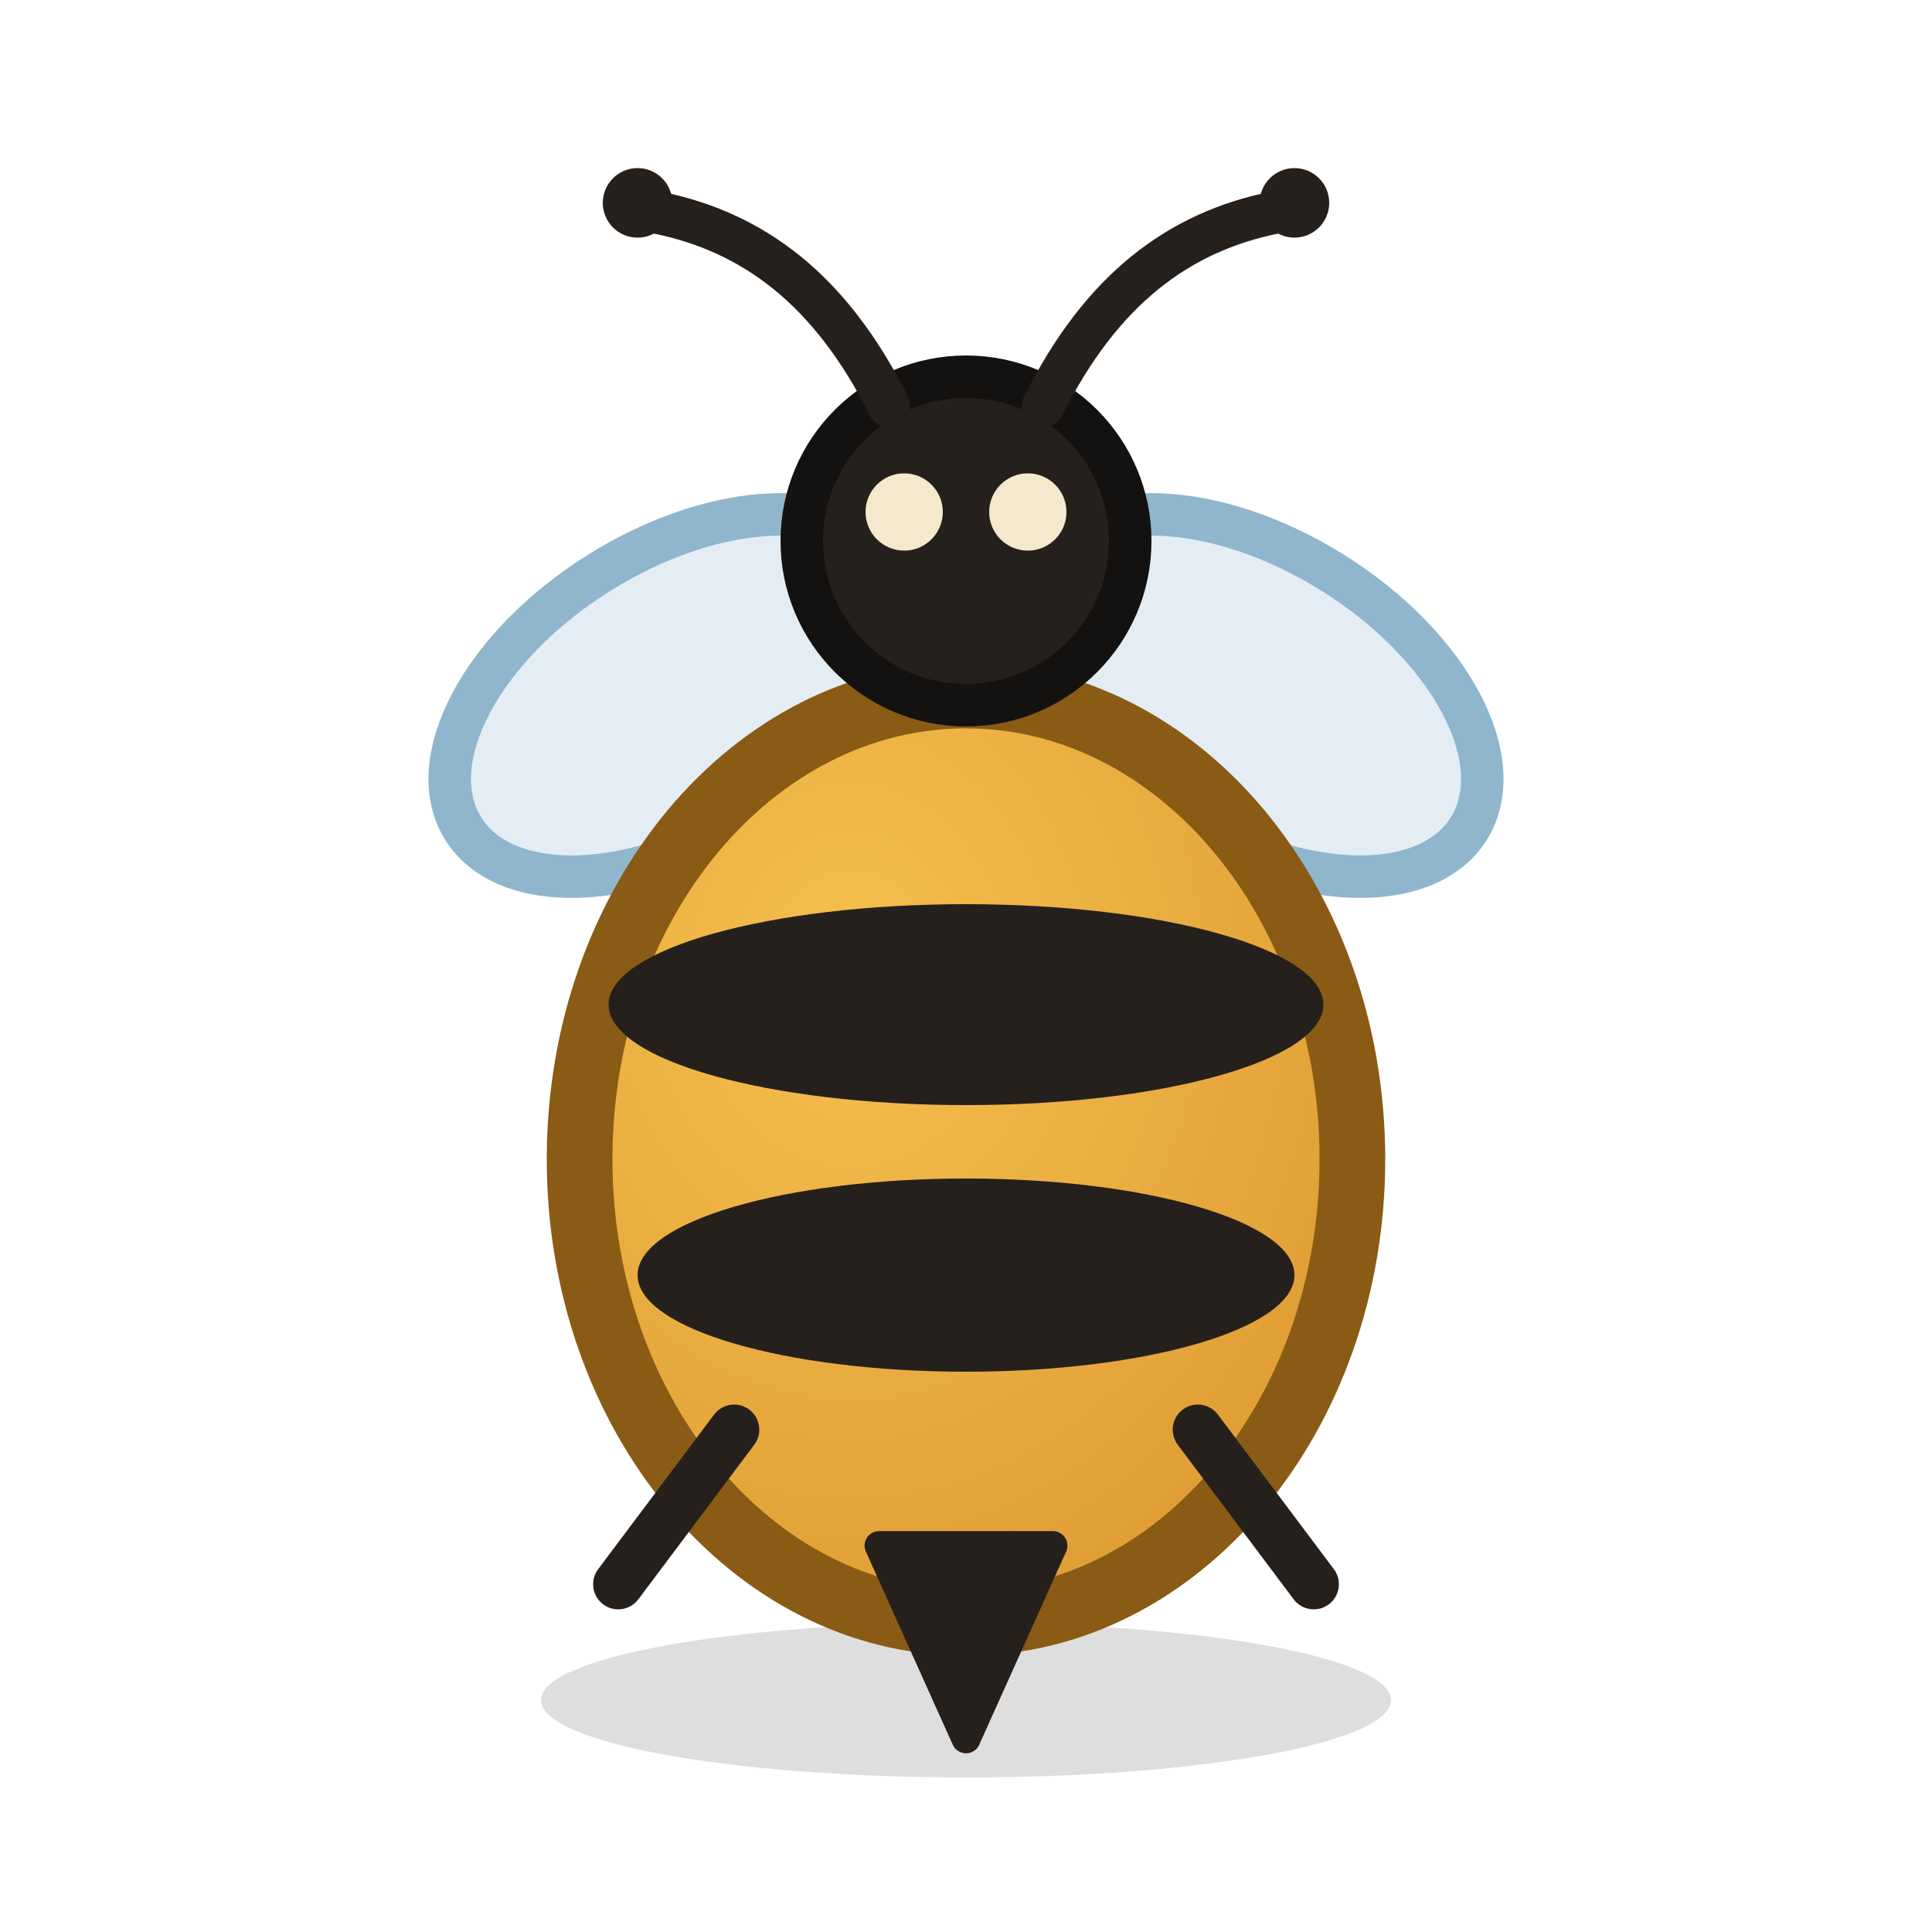
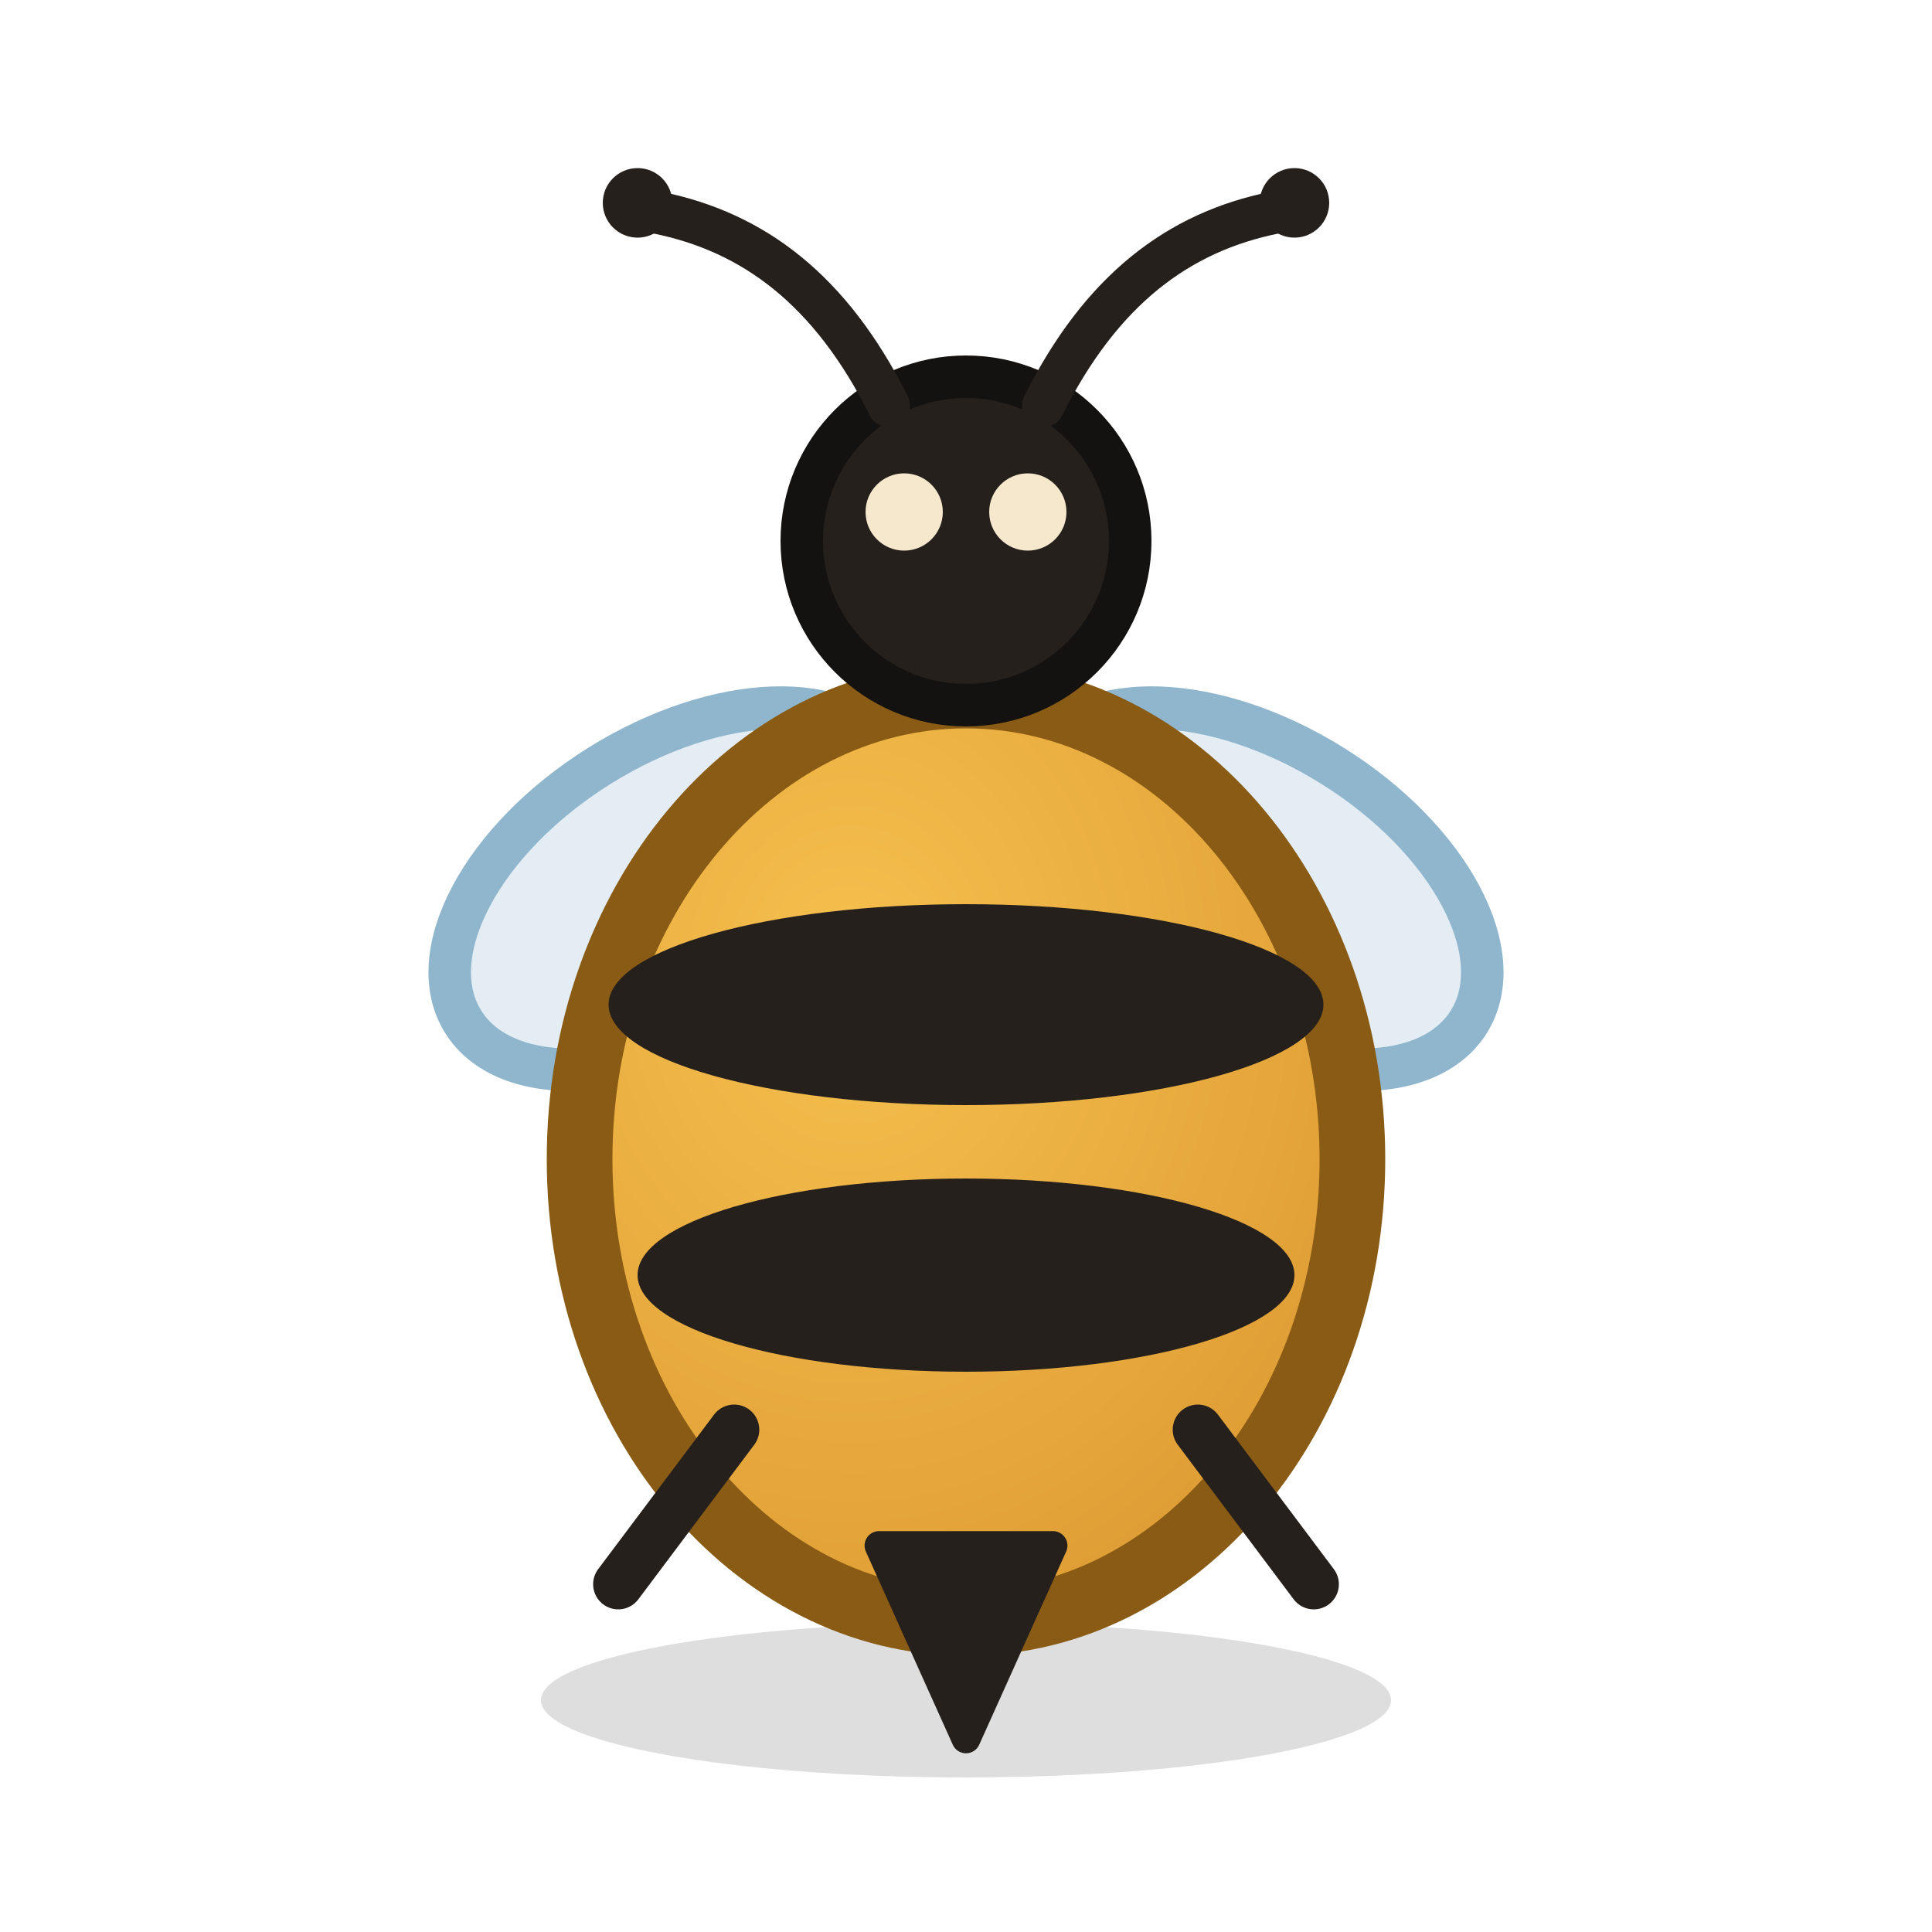
<svg xmlns="http://www.w3.org/2000/svg" viewBox="0 0 100 100">
  <defs>
    <radialGradient id="b" cx="0.35" cy="0.3" r="0.95">
      <stop offset="0" stop-color="#f6c04e" />
      <stop offset="1" stop-color="#d9942e" />
    </radialGradient>
  </defs>
  <ellipse cx="50" cy="88" rx="22" ry="4" fill="#000" opacity="0.13" />
-   <ellipse cx="35" cy="36" rx="13" ry="7.5" fill="#dfeaf2" fill-opacity="0.85" stroke="#8fb6cd" stroke-width="2.2" transform="rotate(-32 35 36)" />
-   <ellipse cx="65" cy="36" rx="13" ry="7.5" fill="#dfeaf2" fill-opacity="0.85" stroke="#8fb6cd" stroke-width="2.2" transform="rotate(32 65 36)" />
+   <ellipse cx="35" cy="46" rx="13" ry="7.5" fill="#dfeaf2" fill-opacity="0.85" stroke="#8fb6cd" stroke-width="2.2" transform="rotate(-32 35 46)" />
+   <ellipse cx="65" cy="46" rx="13" ry="7.5" fill="#dfeaf2" fill-opacity="0.85" stroke="#8fb6cd" stroke-width="2.2" transform="rotate(32 65 46)" />
  <ellipse cx="50" cy="60" rx="20" ry="24" fill="url(#b)" stroke="#8a5b14" stroke-width="3.4" />
  <ellipse cx="50" cy="52" rx="18.5" ry="5.2" fill="#26201c" />
  <ellipse cx="50" cy="66" rx="17" ry="5" fill="#26201c" />
  <path d="M50 90 L45.5 80 L54.5 80 Z" fill="#26201c" stroke="#26201c" stroke-width="1.5" stroke-linejoin="round" />
  <circle cx="50" cy="28" r="8.5" fill="#26201c" stroke="#141210" stroke-width="2.2" />
  <circle cx="46.8" cy="26.5" r="2" fill="#f5e8cd" />
  <circle cx="53.2" cy="26.5" r="2" fill="#f5e8cd" />
  <path d="M46 21 C43 15 39 12 34 11 M54 21 C57 15 61 12 66 11" fill="none" stroke="#26201c" stroke-width="2.2" stroke-linecap="round" />
  <circle cx="33" cy="10.5" r="1.8" fill="#26201c" />
  <circle cx="67" cy="10.5" r="1.8" fill="#26201c" />
  <path d="M38 74 L32 82 M62 74 L68 82" fill="none" stroke="#26201c" stroke-width="2.6" stroke-linecap="round" />
</svg>
